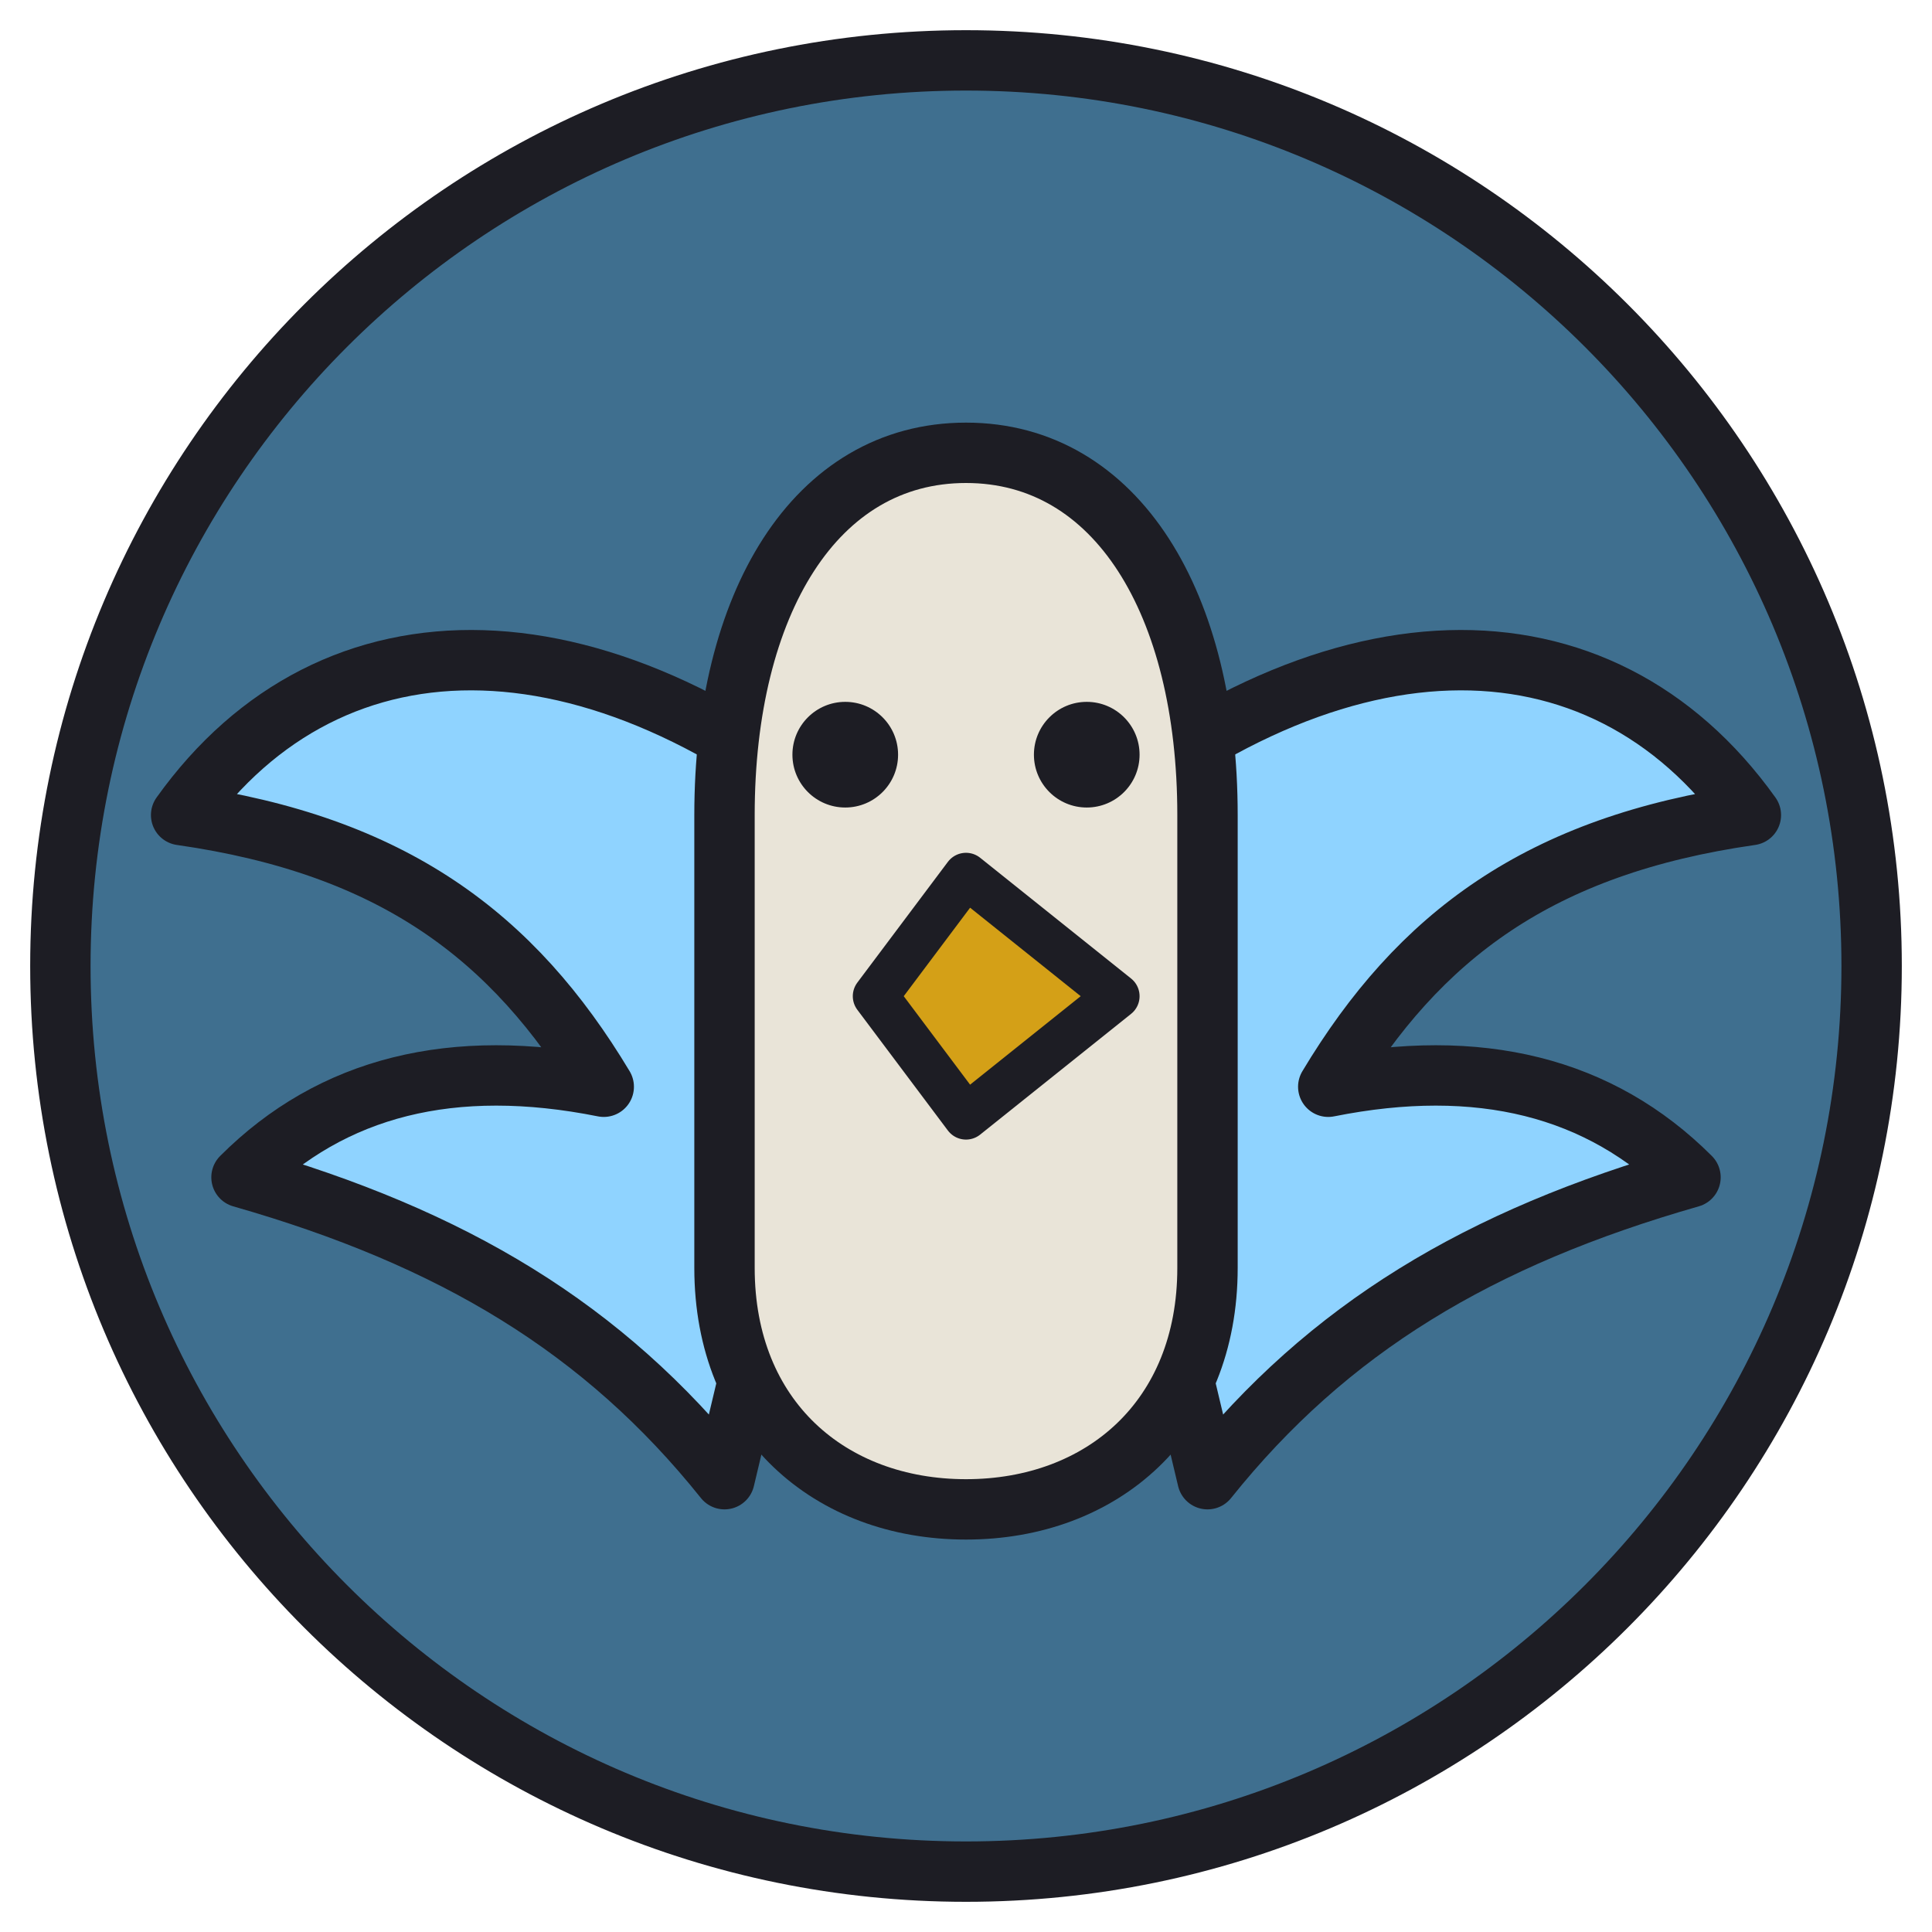
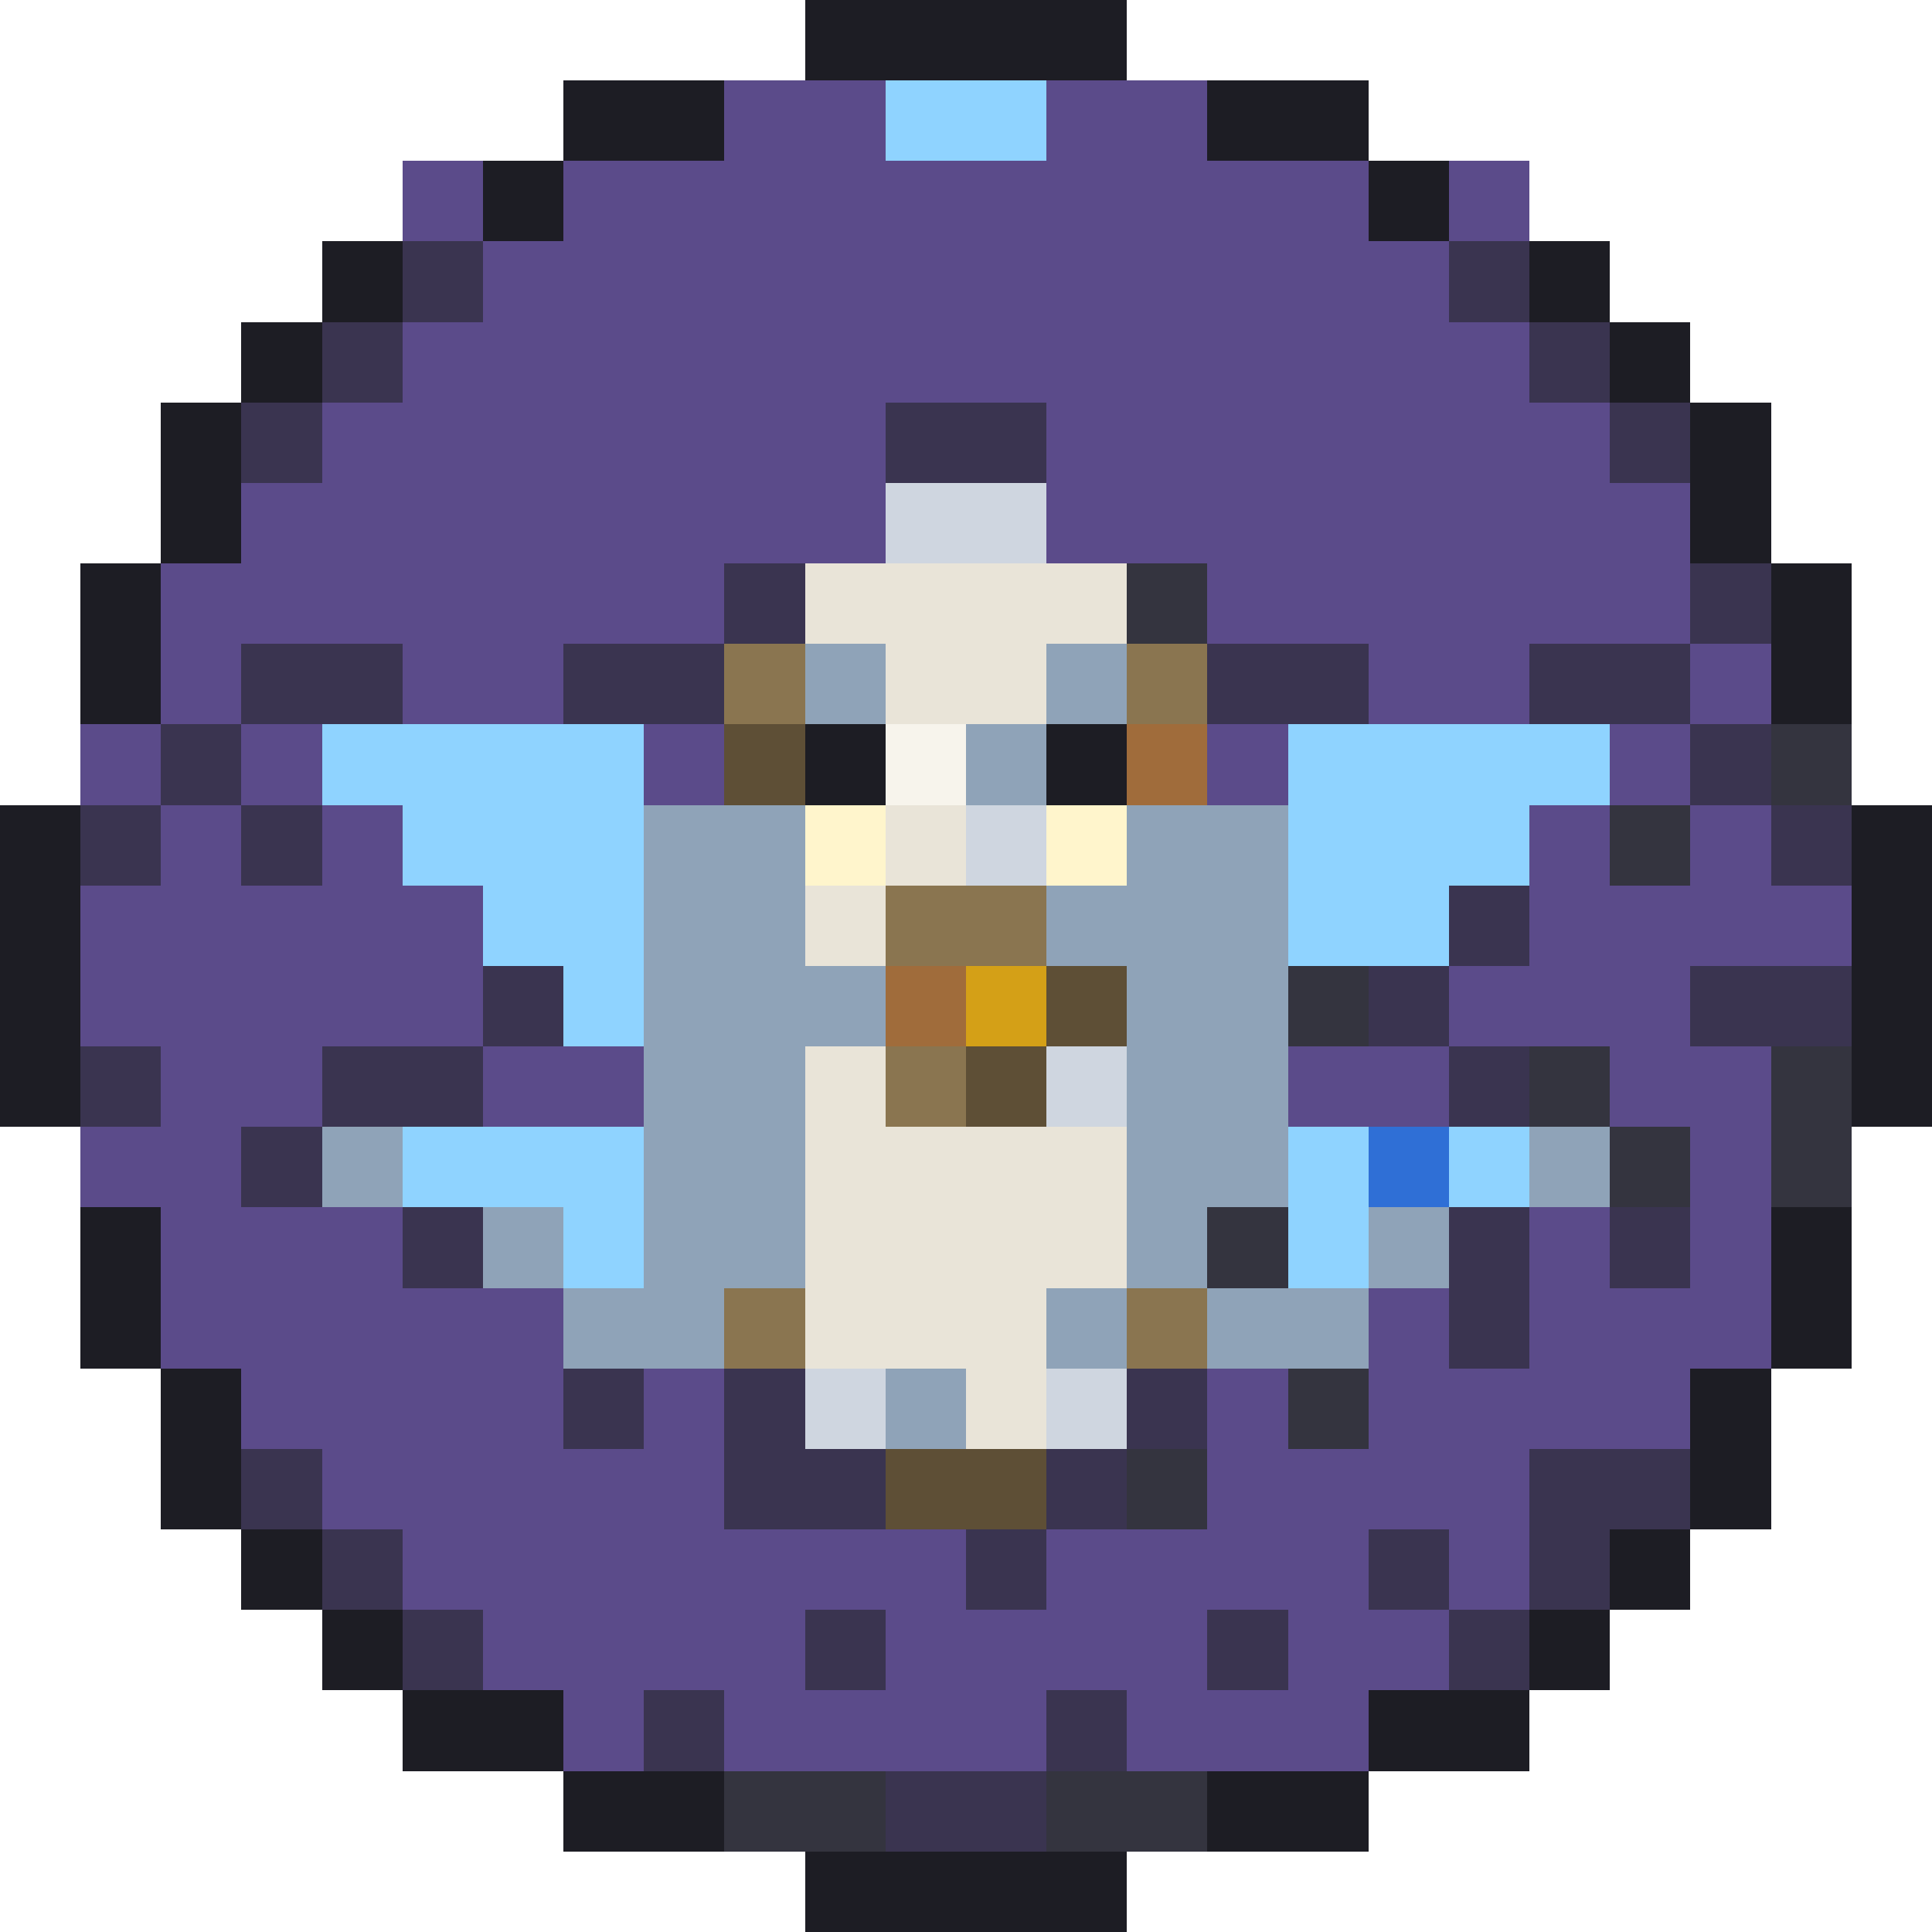
- <svg xmlns="http://www.w3.org/2000/svg" viewBox="0 0 128 128" width="128" height="128">
-   <circle cx="64" cy="64" r="60" fill="#3f6f8f" />
-   <circle cx="64" cy="64" r="60" fill="none" stroke="#1d1d24" stroke-width="4" />
-   <path d="M58 56 C40 40 22 40 12 54 C26 56 34 62 40 72 C30 70 22 72 16 78 C30 82 40 88 48 98 Z" fill="#8fd3ff" stroke="#1d1d24" stroke-width="4" stroke-linejoin="round" />
-   <path d="M70 56 C88 40 106 40 116 54 C102 56 94 62 88 72 C98 70 106 72 112 78 C98 82 88 88 80 98 Z" fill="#8fd3ff" stroke="#1d1d24" stroke-width="4" stroke-linejoin="round" />
-   <path d="M64 30 C74 30 80 40 80 54 L80 84 C80 94 73 100 64 100 C55 100 48 94 48 84 L48 54 C48 40 54 30 64 30 Z" fill="#e9e4d8" stroke="#1d1d24" stroke-width="4" stroke-linejoin="round" />
-   <circle cx="56" cy="50" r="3.5" fill="#1d1d24" />
-   <circle cx="72" cy="50" r="3.5" fill="#1d1d24" />
-   <polygon points="64,58 74,66 64,74 58,66" fill="#d4a017" stroke="#1d1d24" stroke-width="3" stroke-linejoin="round" />
+ <svg xmlns="http://www.w3.org/2000/svg" viewBox="0 0 24 24" width="64" height="64" shape-rendering="crispEdges">
+   <path fill="#1d1d24" d="M10 0h4v1H10ZM7 1h2v1H7ZM15 1h2v1H15ZM6 2h1v1H6ZM17 2h1v1H17ZM4 3h1v1H4ZM19 3h1v1H19ZM3 4h1v1H3ZM20 4h1v1H20ZM2 5h1v1H2ZM21 5h1v1H21ZM2 6h1v1H2ZM21 6h1v1H21ZM1 7h1v1H1ZM22 7h1v1H22ZM1 8h1v1H1ZM22 8h1v1H22ZM10 9h1v1H10ZM13 9h1v1H13ZM0 10h1v1H0ZM23 10h1v1H23ZM0 11h1v1H0ZM23 11h1v1H23ZM0 12h1v1H0ZM23 12h1v1H23ZM0 13h1v1H0ZM23 13h1v1H23ZM1 15h1v1H1ZM22 15h1v1H22ZM1 16h1v1H1ZM22 16h1v1H22ZM2 17h1v1H2ZM21 17h1v1H21ZM2 18h1v1H2ZM21 18h1v1H21ZM3 19h1v1H3ZM20 19h1v1H20ZM4 20h1v1H4ZM19 20h1v1H19ZM5 21h2v1H5ZM17 21h2v1H17ZM7 22h2v1H7ZM15 22h2v1H15ZM10 23h4v1H10Z" />
+   <path fill="#5b4b8a" d="M9 1h2v1H9ZM13 1h2v1H13ZM5 2h1v1H5ZM7 2h10v1H7ZM18 2h1v1H18ZM6 3h12v1H6ZM5 4h14v1H5ZM4 5h7v1H4ZM13 5h7v1H13ZM3 6h8v1H3ZM13 6h8v1H13ZM2 7h7v1H2ZM15 7h6v1H15ZM2 8h1v1H2ZM5 8h2v1H5ZM17 8h2v1H17ZM21 8h1v1H21ZM1 9h1v1H1ZM3 9h1v1H3ZM8 9h1v1H8ZM15 9h1v1H15ZM20 9h1v1H20ZM2 10h1v1H2ZM4 10h1v1H4ZM19 10h1v1H19ZM21 10h1v1H21ZM1 11h5v1H1ZM19 11h4v1H19ZM1 12h5v1H1ZM18 12h3v1H18ZM2 13h2v1H2ZM6 13h2v1H6ZM16 13h2v1H16ZM20 13h2v1H20ZM1 14h2v1H1ZM21 14h1v1H21ZM2 15h3v1H2ZM19 15h1v1H19ZM21 15h1v1H21ZM2 16h5v1H2ZM17 16h1v1H17ZM19 16h3v1H19ZM3 17h4v1H3ZM8 17h1v1H8ZM15 17h1v1H15ZM17 17h4v1H17ZM4 18h5v1H4ZM15 18h4v1H15ZM5 19h7v1H5ZM13 19h4v1H13ZM18 19h1v1H18ZM6 20h4v1H6ZM11 20h4v1H11ZM16 20h2v1H16ZM7 21h1v1H7ZM9 21h4v1H9ZM14 21h3v1H14Z" />
+   <path fill="#8fd3ff" d="M11 1h2v1H11ZM4 9h4v1H4ZM16 9h4v1H16ZM5 10h3v1H5ZM16 10h3v1H16ZM6 11h2v1H6ZM16 11h2v1H16ZM7 12h1v1H7ZM5 14h3v1H5ZM16 14h1v1H16ZM18 14h1v1H18ZM7 15h1v1H7ZM16 15h1v1H16Z" />
+   <path fill="#3a3450" d="M5 3h1v1H5ZM18 3h1v1H18ZM4 4h1v1H4ZM19 4h1v1H19ZM3 5h1v1H3ZM11 5h2v1H11ZM20 5h1v1H20ZM9 7h1v1H9ZM21 7h1v1H21ZM3 8h2v1H3ZM7 8h2v1H7ZM15 8h2v1H15ZM19 8h2v1H19ZM2 9h1v1H2ZM21 9h1v1H21ZM1 10h1v1H1ZM3 10h1v1H3ZM22 10h1v1H22ZM18 11h1v1H18ZM6 12h1v1H6ZM17 12h1v1H17ZM21 12h2v1H21ZM1 13h1v1H1ZM4 13h2v1H4ZM18 13h1v1H18ZM3 14h1v1H3ZM5 15h1v1H5ZM18 15h1v1H18ZM20 15h1v1H20ZM18 16h1v1H18ZM7 17h1v1H7ZM9 17h1v1H9ZM14 17h1v1H14ZM3 18h1v1H3ZM9 18h2v1H9ZM13 18h1v1H13ZM19 18h2v1H19ZM4 19h1v1H4ZM12 19h1v1H12ZM17 19h1v1H17ZM19 19h1v1H19ZM5 20h1v1H5ZM10 20h1v1H10ZM15 20h1v1H15ZM18 20h1v1H18ZM8 21h1v1H8ZM13 21h1v1H13ZM11 22h2v1H11Z" />
+   <path fill="#cfd6e0" d="M11 6h2v1H11ZM12 10h1v1H12ZM13 13h1v1H13ZM10 17h1v1H10ZM13 17h1v1H13Z" />
+   <path fill="#e9e4d8" d="M10 7h4v1H10ZM11 8h2v1H11ZM11 10h1v1H11ZM10 11h1v1H10ZM10 13h1v1H10ZM10 14h4v1H10ZM10 15h4v1H10ZM10 16h3v1H10ZM12 17h1v1H12Z" />
+   <path fill="#34343f" d="M14 7h1v1H14ZM22 9h1v1H22ZM20 10h1v1H20ZM16 12h1v1H16ZM19 13h1v1H19ZM22 13h1v1H22ZM20 14h1v1H20ZM22 14h1v1H22ZM15 15h1v1H15ZM16 17h1v1H16ZM14 18h1v1H14ZM9 22h2v1H9ZM13 22h2v1H13Z" />
+   <path fill="#8a7550" d="M9 8h1v1H9ZM14 8h1v1H14ZM11 11h2v1H11ZM11 13h1v1H11ZM9 16h1v1H9ZM14 16h1v1H14Z" />
+   <path fill="#8fa3b8" d="M10 8h1v1H10ZM13 8h1v1H13ZM12 9h1v1H12ZM8 10h2v1H8ZM14 10h2v1H14ZM8 11h2v1H8ZM13 11h3v1H13ZM8 12h3v1H8ZM14 12h2v1H14ZM8 13h2v1H8ZM14 13h2v1H14ZM4 14h1v1H4ZM8 14h2v1H8ZM14 14h2v1H14ZM19 14h1v1H19ZM6 15h1v1H6ZM8 15h2v1H8ZM14 15h1v1H14ZM17 15h1v1H17ZM7 16h2v1H7ZM13 16h1v1H13ZM15 16h2v1H15ZM11 17h1v1H11Z" />
+   <path fill="#5e4f36" d="M9 9h1v1H9ZM13 12h1v1H13ZM12 13h1v1H12ZM11 18h2v1H11Z" />
+   <path fill="#f7f4ec" d="M11 9h1v1H11Z" />
+   <path fill="#a06c3b" d="M14 9h1v1H14ZM11 12h1v1H11Z" />
+   <path fill="#fff5cc" d="M10 10h1v1H10ZM13 10h1v1H13Z" />
+   <path fill="#d4a017" d="M12 12h1v1H12Z" />
+   <path fill="#2f6fd6" d="M17 14h1v1H17Z" />
</svg>
